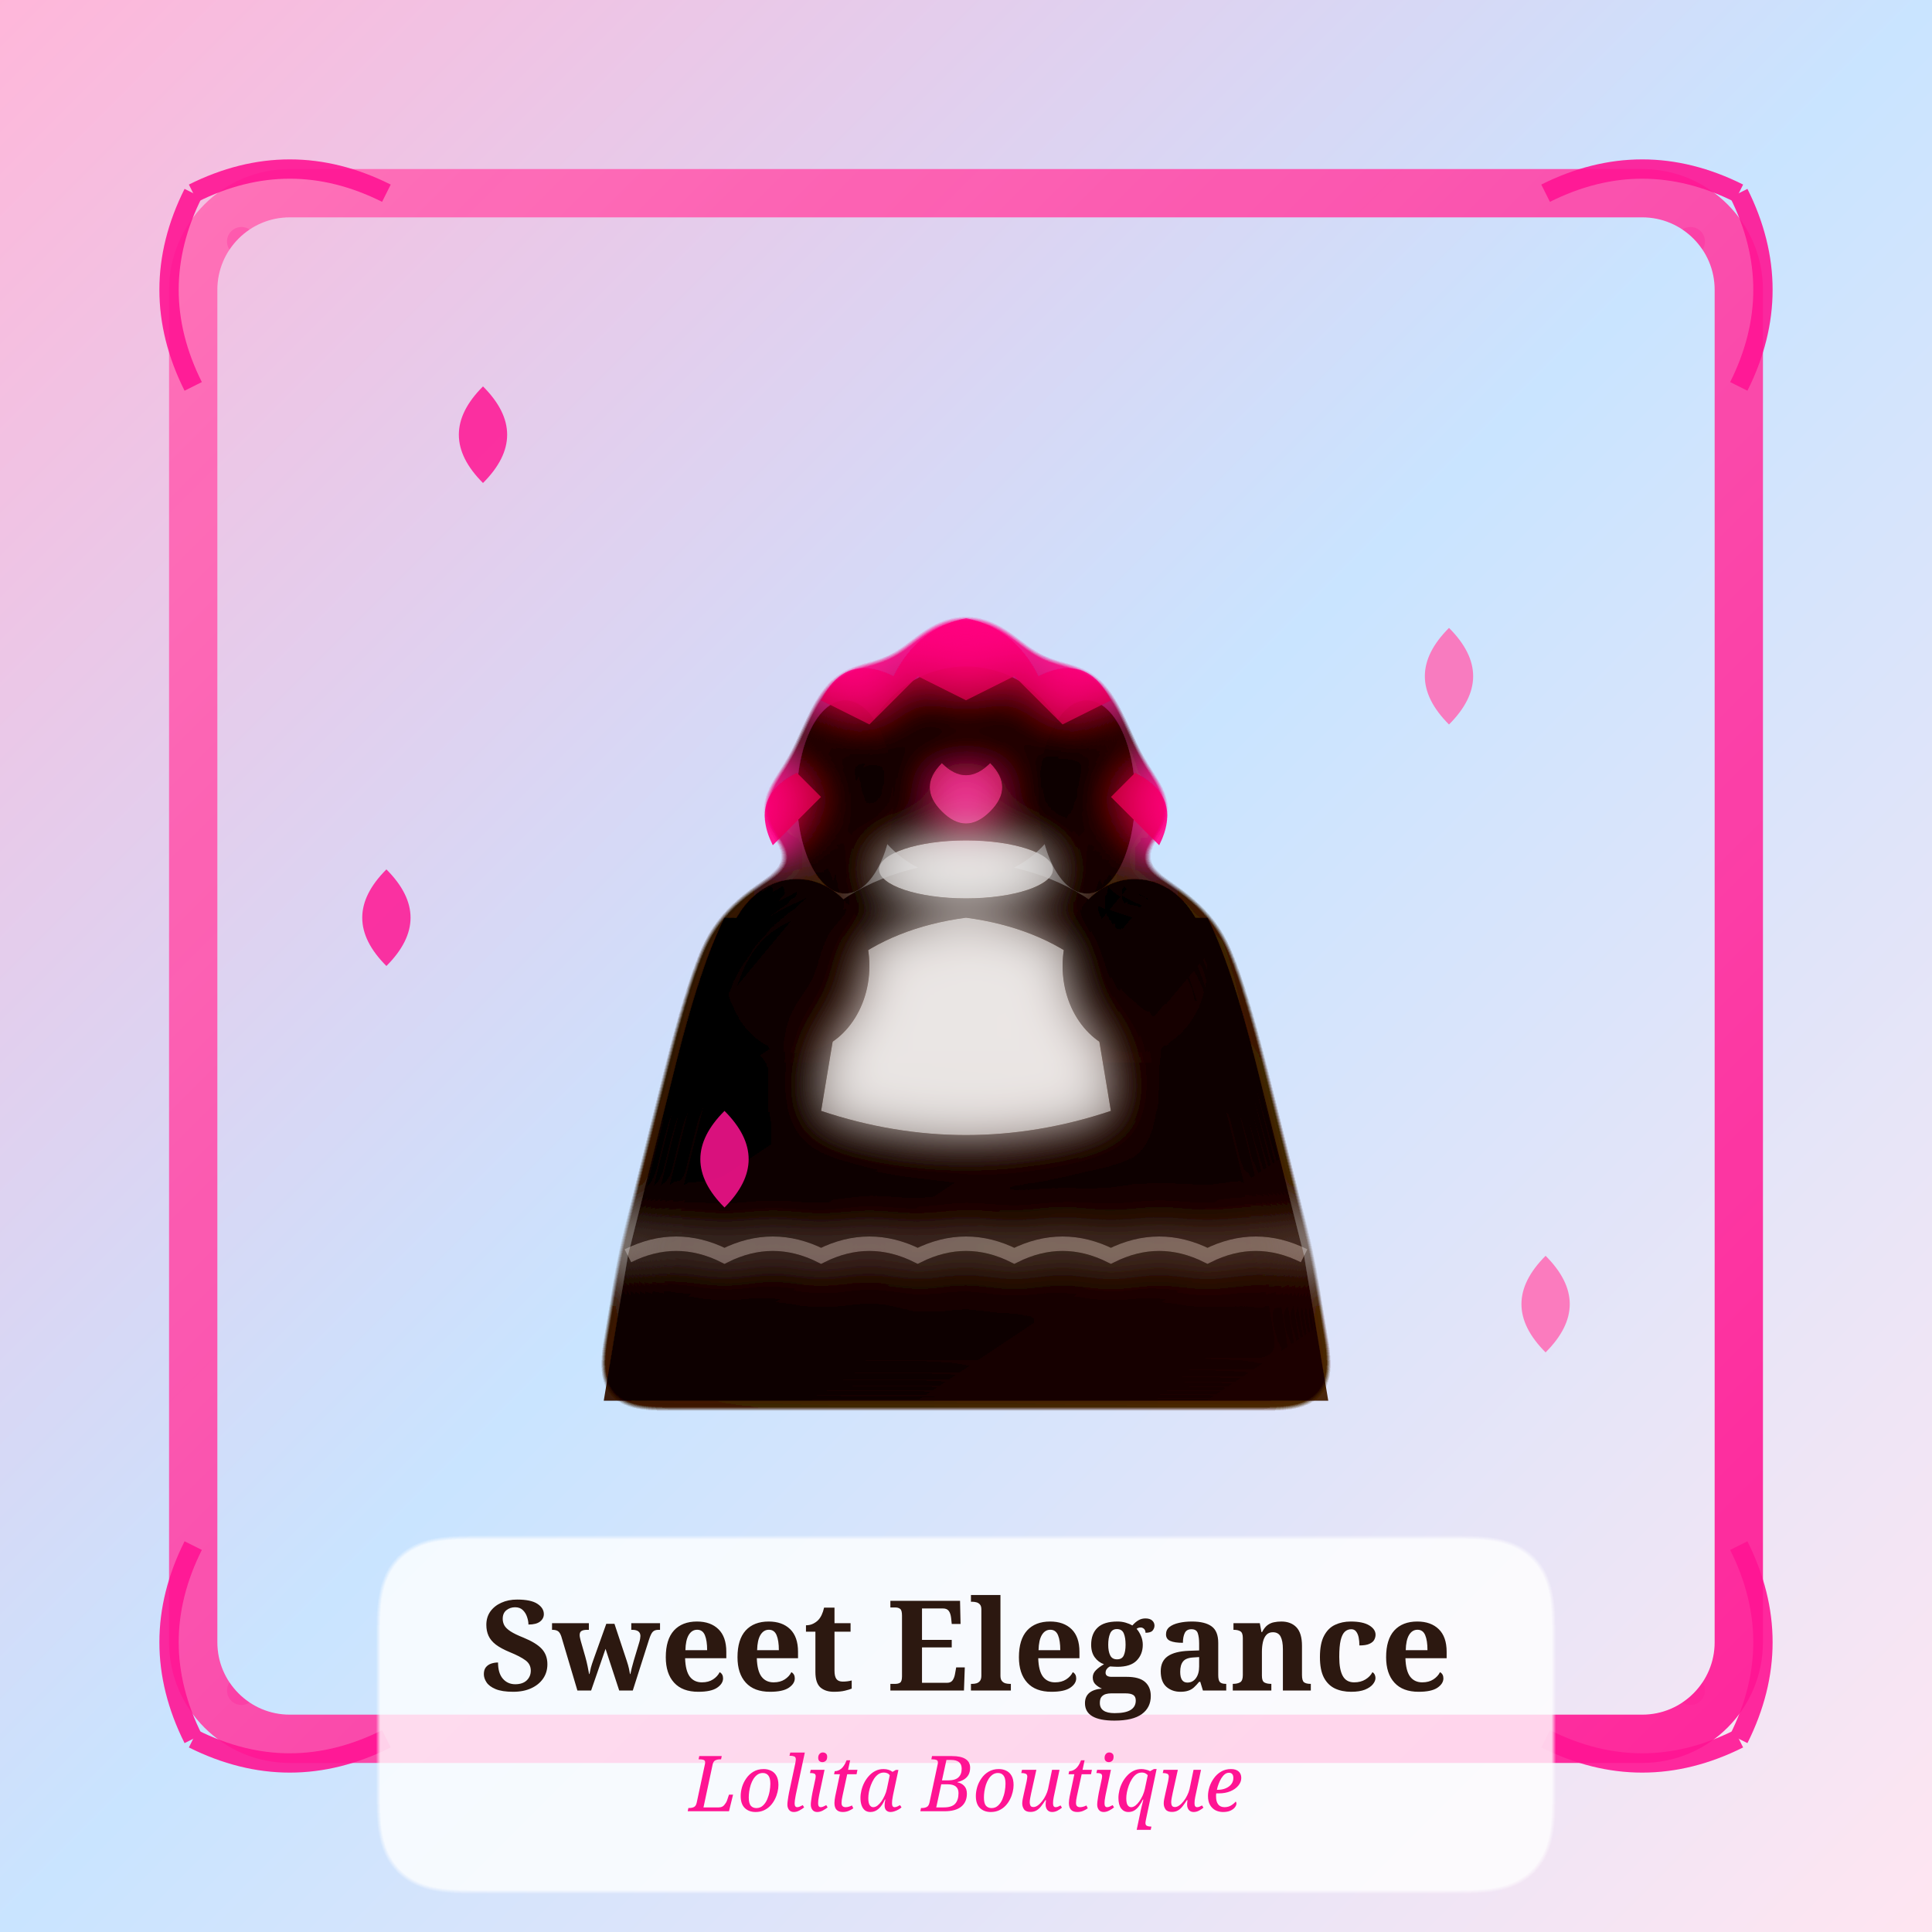
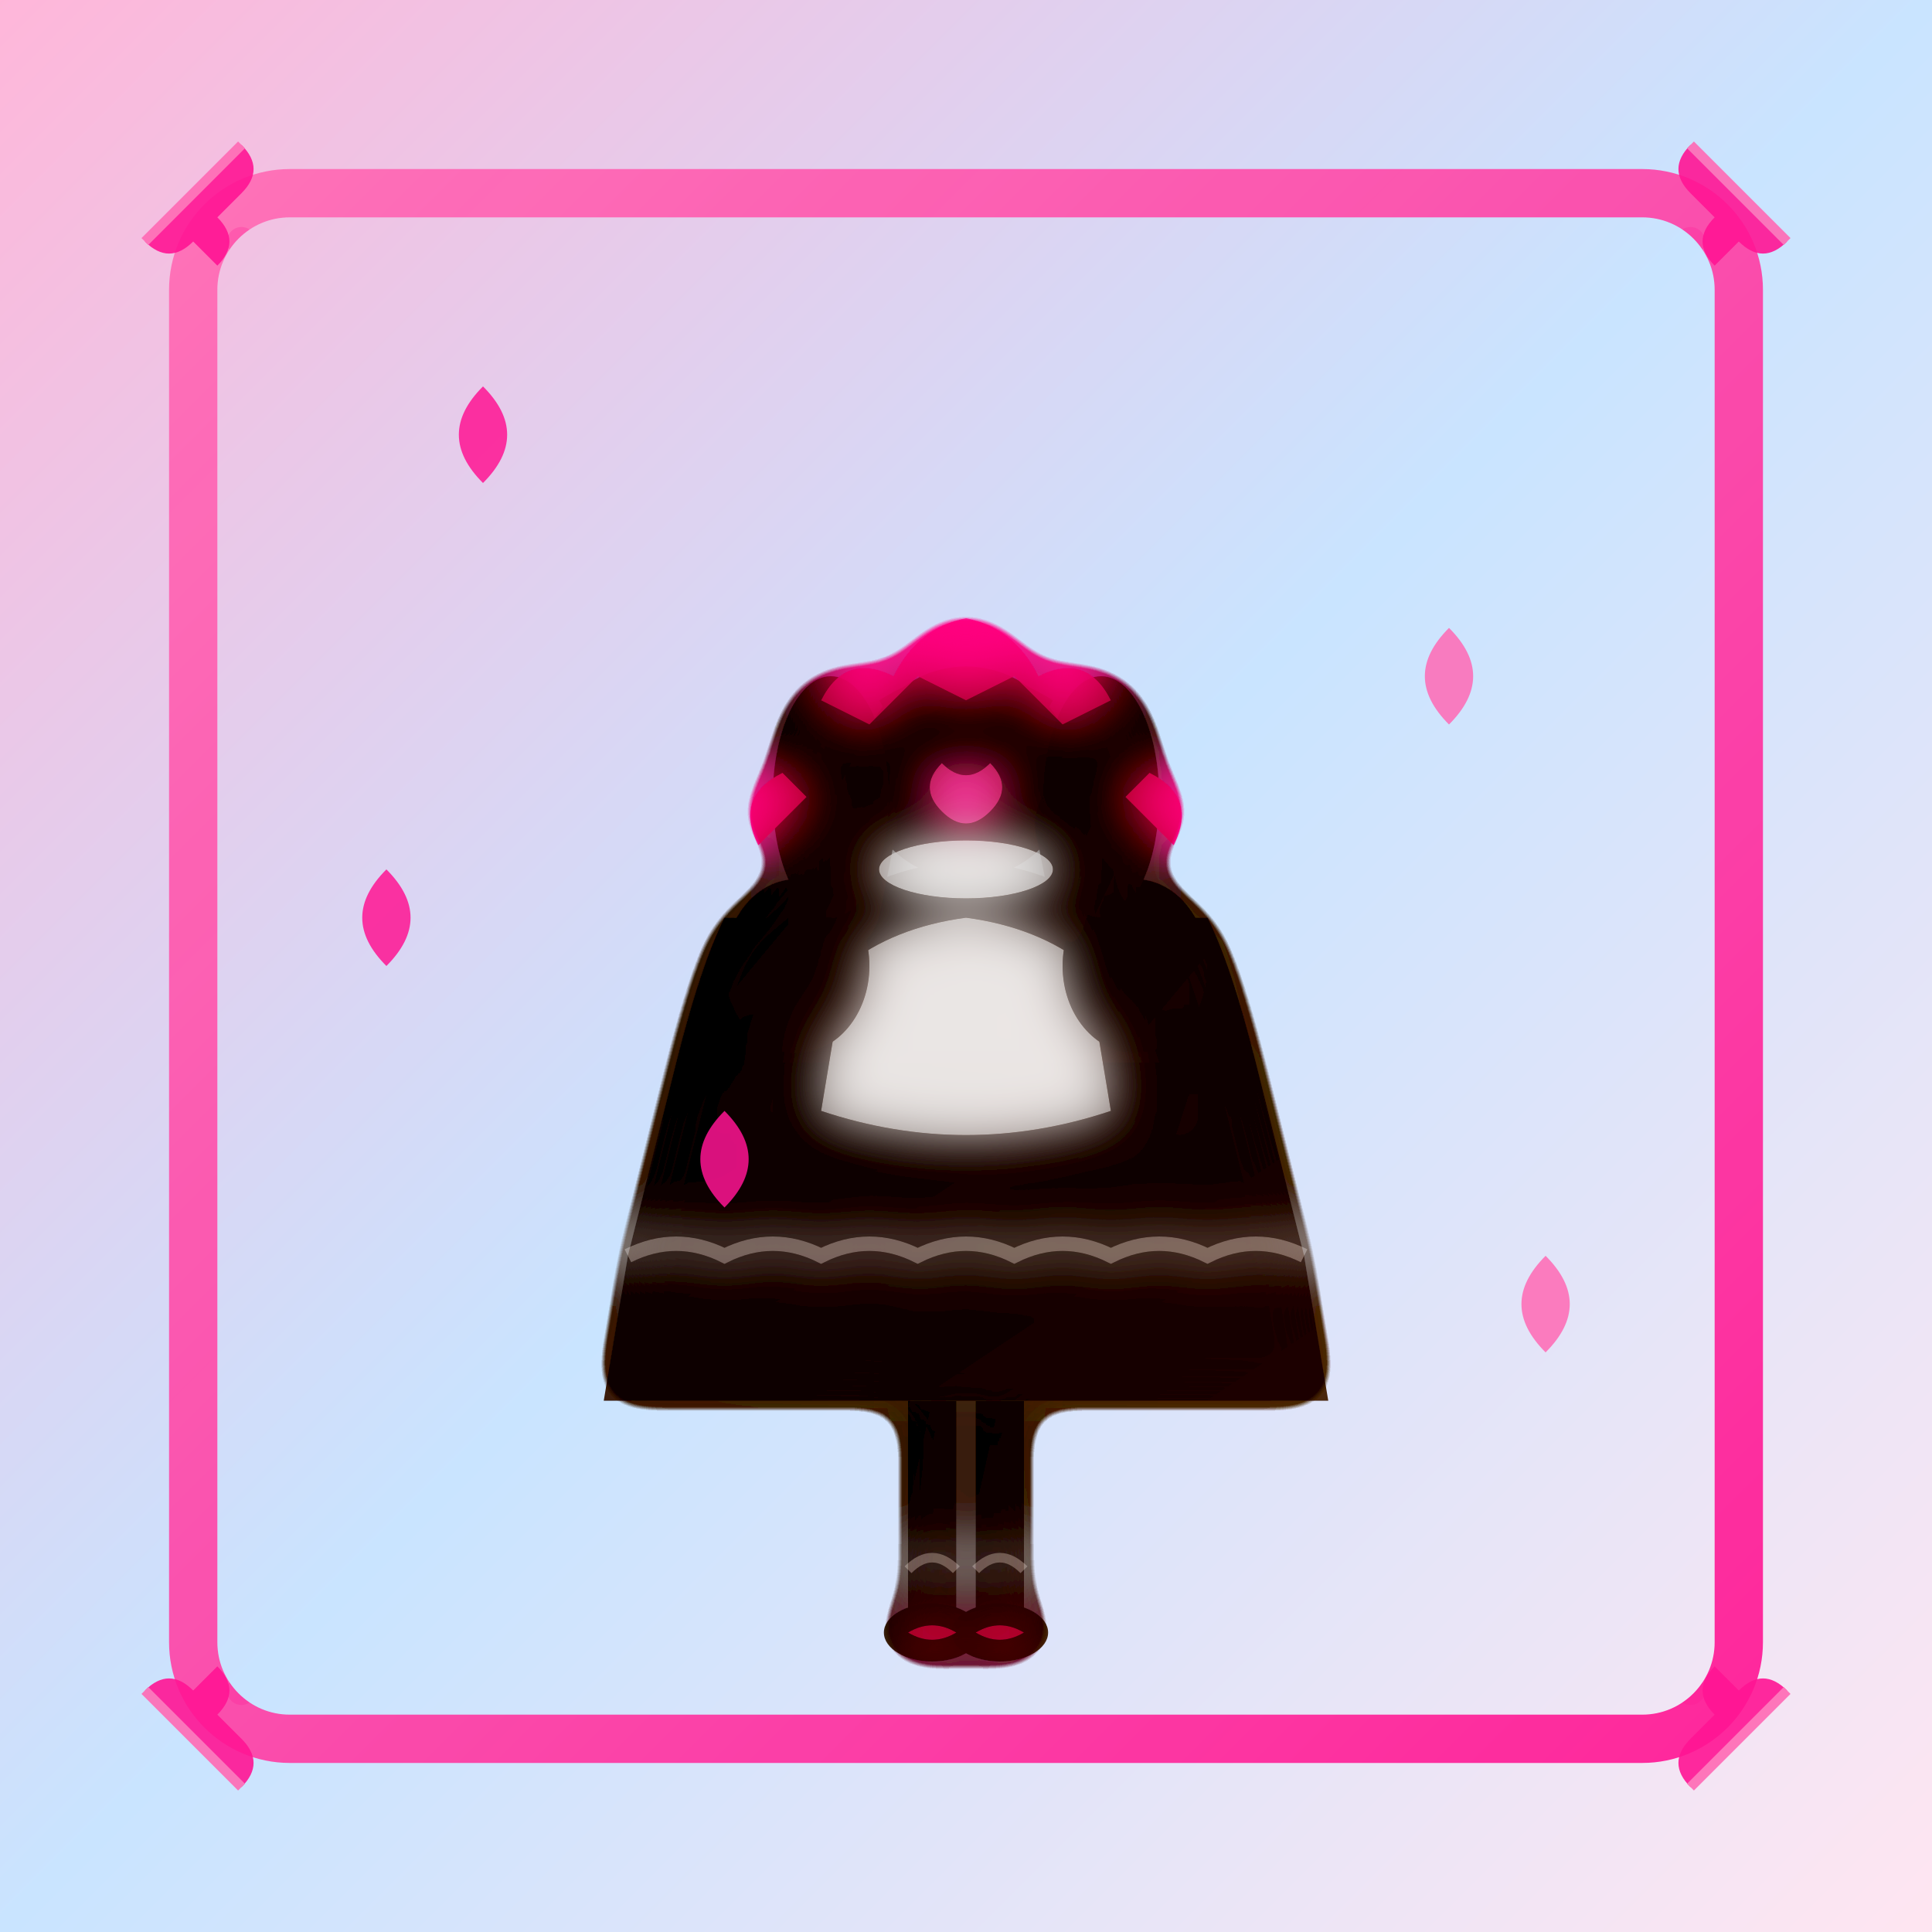
<svg xmlns="http://www.w3.org/2000/svg" width="400" height="400" viewBox="0 0 400 400">
  <defs>
    <linearGradient id="bgGradient" x1="0%" y1="0%" x2="100%" y2="100%">
      <stop offset="0%" stop-color="#FFB6D9" />
      <stop offset="50%" stop-color="#C9E4FF" />
      <stop offset="100%" stop-color="#FFE5F1" />
    </linearGradient>
    <linearGradient id="frameGradient" x1="0%" y1="0%" x2="100%" y2="100%">
      <stop offset="0%" stop-color="#FF69B4" />
      <stop offset="100%" stop-color="#FF1493" />
    </linearGradient>
    <linearGradient id="silhouetteGradient" x1="0%" y1="0%" x2="100%" y2="100%">
      <stop offset="0%" stop-color="#2C1810" />
      <stop offset="100%" stop-color="#4A2511" />
    </linearGradient>
    <filter id="softGlow" x="-20%" y="-20%" width="140%" height="140%">
      <feGaussianBlur in="SourceGraphic" stdDeviation="5" result="blur" />
      <feColorMatrix in="blur" type="matrix" values="1 0 0 0 0  0 1 0 0 0  0 0 1 0 0  0 0 0 15 -5" result="glow" />
      <feBlend in="SourceGraphic" in2="glow" mode="soft-light" />
    </filter>
    <pattern id="lacePattern" width="40" height="40" patternUnits="userSpaceOnUse">
      <circle cx="20" cy="20" r="5" fill="#FF1493" opacity="0.4" />
      <circle cx="10" cy="10" r="3" fill="#FF1493" opacity="0.4" />
      <circle cx="30" cy="10" r="3" fill="#FF1493" opacity="0.4" />
      <circle cx="10" cy="30" r="3" fill="#FF1493" opacity="0.4" />
      <circle cx="30" cy="30" r="3" fill="#FF1493" opacity="0.4" />
    </pattern>
  </defs>
  <rect width="400" height="400" fill="url(#bgGradient)" />
  <rect x="40" y="40" width="320" height="320" rx="20" fill="none" stroke="url(#frameGradient)" stroke-width="10" opacity="0.9" />
  <rect x="40" y="40" width="320" height="320" rx="20" fill="none" stroke="url(#lacePattern)" stroke-width="10" opacity="0.6" />
  <g opacity="0.9">
-     <path d="M40,40 Q60,30 80,40" fill="none" stroke="#FF1493" stroke-width="4" />
-     <path d="M40,40 Q30,60 40,80" fill="none" stroke="#FF1493" stroke-width="4" />
-     <path d="M360,40 Q340,30 320,40" fill="none" stroke="#FF1493" stroke-width="4" />
-     <path d="M360,40 Q370,60 360,80" fill="none" stroke="#FF1493" stroke-width="4" />
-     <path d="M40,360 Q60,370 80,360" fill="none" stroke="#FF1493" stroke-width="4" />
-     <path d="M40,360 Q30,340 40,320" fill="none" stroke="#FF1493" stroke-width="4" />
-     <path d="M360,360 Q340,370 320,360" fill="none" stroke="#FF1493" stroke-width="4" />
-     <path d="M360,360 Q370,340 360,320" fill="none" stroke="#FF1493" stroke-width="4" />
+     <path d="M30,50 L40,40 L50,30 Q55,35 50,40 L45,45 Q50,50 45,55 L40,50 Q35,55 30,50 Z" fill="#FF1493" />
+     <path d="M30,50 L40,40 L50,30" fill="none" stroke="#FF69B4" stroke-width="2" />
+     <path d="M370,50 L360,40 L350,30 Q345,35 350,40 L355,45 Q350,50 355,55 L360,50 Q365,55 370,50 Z" fill="#FF1493" />
+     <path d="M370,50 L360,40 L350,30" fill="none" stroke="#FF69B4" stroke-width="2" />
+     <path d="M30,350 L40,360 L50,370 Q55,365 50,360 L45,355 Q50,350 45,345 L40,350 Q35,345 30,350 Z" fill="#FF1493" />
+     <path d="M30,350 L40,360 L50,370" fill="none" stroke="#FF69B4" stroke-width="2" />
+     <path d="M370,350 L360,360 L350,370 Q345,365 350,360 L355,355 Q350,350 355,345 L360,350 Q365,345 370,350 Z" fill="#FF1493" />
+     <path d="M370,350 L360,360 L350,370" fill="none" stroke="#FF69B4" stroke-width="2" />
  </g>
-   <g transform="translate(200, 200)" filter="url(#softGlow)">
-     <path d="M-60,20 Q-65,40 -70,60 L-75,90 L75,90 L70,60 Q65,40 60,20 Q55,0 50,-10 L-50,-10 Q-55,0 -60,20 Z" fill="url(#silhouetteGradient)" />
-     <path d="M-30,-10 L-40,20 L40,20 L30,-10 Q20,-20 0,-22 Q-20,-20 -30,-10 Z" fill="url(#silhouetteGradient)" />
-     <path d="M-25,0 L-30,30 Q0,40 30,30 L25,0 Q15,-8 0,-10 Q-15,-8 -25,0 Z" fill="#FFFFFF" opacity="0.85" />
-     <ellipse cx="-35" cy="0" rx="15" ry="18" fill="url(#silhouetteGradient)" />
-     <ellipse cx="35" cy="0" rx="15" ry="18" fill="url(#silhouetteGradient)" />
-     <circle cx="0" cy="-40" r="22" fill="url(#silhouetteGradient)" />
-     <ellipse cx="-25" cy="-35" rx="10" ry="20" fill="url(#silhouetteGradient)" />
-     <ellipse cx="25" cy="-35" rx="10" ry="20" fill="url(#silhouetteGradient)" />
-     <path d="M-35,-40 Q-45,-35 -40,-25 Q-35,-30 -30,-35 Q-35,-40 -35,-40 Z" fill="#FF1493" />
-     <path d="M35,-40 Q45,-35 40,-25 Q35,-30 30,-35 Q35,-40 35,-40 Z" fill="#FF1493" />
-     <path d="M-15,-60 Q-25,-65 -30,-55 L-20,-50 L-10,-60 L0,-55 L10,-60 L20,-50 L30,-55 Q25,-65 15,-60 Q10,-70 0,-72 Q-10,-70 -15,-60 Z" fill="#FF1493" opacity="0.9" />
-     <ellipse cx="0" cy="-20" rx="18" ry="6" fill="#FFFFFF" opacity="0.9" />
-     <path d="M-70,60 Q-60,55 -50,60 Q-40,55 -30,60 Q-20,55 -10,60 Q0,55 10,60 Q20,55 30,60 Q40,55 50,60 Q60,55 70,60" fill="none" stroke="#FFFFFF" stroke-width="3" opacity="0.7" />
-     <path d="M-5,-32 Q-10,-37 -5,-42 Q0,-37 5,-42 Q10,-37 5,-32 Q0,-27 -5,-32 Z" fill="#FF69B4" />
+   <g transform="translate(200, 220)" filter="url(#softGlow)">
+     <rect x="-12" y="70" width="10" height="45" fill="url(#silhouetteGradient)" />
+     <rect x="2" y="70" width="10" height="45" fill="url(#silhouetteGradient)" />
+     <path d="M-12,105 Q-7,100 -2,105" fill="none" stroke="#FFFFFF" stroke-width="2" opacity="0.7" />
+     <path d="M2,105 Q7,100 12,105" fill="none" stroke="#FFFFFF" stroke-width="2" opacity="0.7" />
+     <ellipse cx="-7" cy="118" rx="10" ry="6" fill="url(#silhouetteGradient)" />
+     <ellipse cx="7" cy="118" rx="10" ry="6" fill="url(#silhouetteGradient)" />
+     <path d="M-12,118 Q-7,115 -2,118 Q-7,121 -12,118 Z" fill="#FF1493" />
+     <path d="M2,118 Q7,115 12,118 Q7,121 2,118 Z" fill="#FF1493" />
+     <path d="M-60,0 Q-65,20 -70,40 L-75,70 L75,70 L70,40 Q65,20 60,0 Q55,-20 50,-30 L-50,-30 Q-55,-20 -60,0 Z" fill="url(#silhouetteGradient)" />
+     <path d="M-30,-30 L-40,0 L40,0 L30,-30 Q20,-40 0,-42 Q-20,-40 -30,-30 Z" fill="url(#silhouetteGradient)" />
+     <path d="M-25,-20 L-30,10 Q0,20 30,10 L25,-20 Q15,-28 0,-30 Q-15,-28 -25,-20 Z" fill="#FFFFFF" opacity="0.85" />
+     <ellipse cx="-35" cy="-20" rx="15" ry="18" fill="url(#silhouetteGradient)" />
+     <ellipse cx="35" cy="-20" rx="15" ry="18" fill="url(#silhouetteGradient)" />
+     <rect x="-48" y="-10" width="8" height="25" rx="4" fill="url(#silhouetteGradient)" />
+     <rect x="40" y="-10" width="8" height="25" rx="4" fill="url(#silhouetteGradient)" />
+     <rect x="-8" y="-50" width="16" height="12" rx="4" fill="url(#silhouetteGradient)" />
+     <circle cx="0" cy="-60" r="22" fill="url(#silhouetteGradient)" />
+     <path d="M-22,-60 Q-30,-55 -28,-45 L-25,-30 Q-22,-20 -18,-30 L-15,-45 Q-12,-55 -22,-60 Z" fill="url(#silhouetteGradient)" />
+     <path d="M22,-60 Q30,-55 28,-45 L25,-30 Q22,-20 18,-30 L15,-45 Q12,-55 22,-60 Z" fill="url(#silhouetteGradient)" />
+     <ellipse cx="-28" cy="-55" rx="12" ry="25" fill="url(#silhouetteGradient)" />
+     <ellipse cx="28" cy="-55" rx="12" ry="25" fill="url(#silhouetteGradient)" />
+     <path d="M-18,-75 Q-10,-80 0,-82 Q10,-80 18,-75 L15,-70 Q10,-72 0,-74 Q-10,-72 -15,-70 Z" fill="url(#silhouetteGradient)" />
+     <path d="M-38,-60 Q-48,-55 -43,-45 Q-38,-50 -33,-55 Q-38,-60 -38,-60 Z" fill="#FF1493" />
+     <path d="M38,-60 Q48,-55 43,-45 Q38,-50 33,-55 Q38,-60 38,-60 Z" fill="#FF1493" />
+     <path d="M-15,-80 Q-25,-85 -30,-75 L-20,-70 L-10,-80 L0,-75 L10,-80 L20,-70 L30,-75 Q25,-85 15,-80 Q10,-90 0,-92 Q-10,-90 -15,-80 Z" fill="#FF1493" opacity="0.9" />
+     <ellipse cx="0" cy="-40" rx="18" ry="6" fill="#FFFFFF" opacity="0.9" />
+     <path d="M-70,40 Q-60,35 -50,40 Q-40,35 -30,40 Q-20,35 -10,40 Q0,35 10,40 Q20,35 30,40 Q40,35 50,40 Q60,35 70,40" fill="none" stroke="#FFFFFF" stroke-width="3" opacity="0.7" />
+     <path d="M-5,-52 Q-10,-57 -5,-62 Q0,-57 5,-62 Q10,-57 5,-52 Q0,-47 -5,-52 Z" fill="#FF69B4" />
  </g>
  <g opacity="0.85">
    <path d="M100,100 Q110,90 100,80 Q90,90 100,100 Z" fill="#FF1493">
      <animate attributeName="opacity" values="0.7;1;0.7" dur="3s" repeatCount="indefinite" />
      <animateTransform attributeName="transform" type="translate" values="0,0;0,-10;0,0" dur="4s" repeatCount="indefinite" />
    </path>
    <path d="M300,150 Q310,140 300,130 Q290,140 300,150 Z" fill="#FF69B4">
      <animate attributeName="opacity" values="0.7;1;0.7" dur="4s" repeatCount="indefinite" />
      <animateTransform attributeName="transform" type="translate" values="0,0;0,-15;0,0" dur="5s" repeatCount="indefinite" />
    </path>
    <path d="M150,250 Q160,240 150,230 Q140,240 150,250 Z" fill="#FF1493">
      <animate attributeName="opacity" values="0.7;1;0.7" dur="5s" repeatCount="indefinite" />
      <animateTransform attributeName="transform" type="translate" values="0,0;0,-12;0,0" dur="6s" repeatCount="indefinite" />
    </path>
    <path d="M320,280 Q330,270 320,260 Q310,270 320,280 Z" fill="#FF69B4">
      <animate attributeName="opacity" values="0.8;1;0.8" dur="3.5s" repeatCount="indefinite" />
      <animateTransform attributeName="transform" type="translate" values="0,0;0,-8;0,0" dur="4.5s" repeatCount="indefinite" />
    </path>
    <path d="M80,200 Q90,190 80,180 Q70,190 80,200 Z" fill="#FF1493">
      <animate attributeName="opacity" values="0.75;1;0.75" dur="4.5s" repeatCount="indefinite" />
      <animateTransform attributeName="transform" type="translate" values="0,0;0,-14;0,0" dur="5.5s" repeatCount="indefinite" />
    </path>
  </g>
-   <rect x="80" y="320" width="240" height="70" rx="10" fill="#FFFFFF" opacity="0.8" filter="url(#softGlow)" />
-   <text x="200" y="350" text-anchor="middle" font-family="Georgia, serif" font-size="26" fill="#2C1810" font-weight="bold">
-         Sweet Elegance
-     </text>
-   <text x="200" y="375" text-anchor="middle" font-family="Georgia, serif" font-size="16" fill="#FF1493" font-style="italic">
-         Lolita Boutique
-     </text>
</svg>
